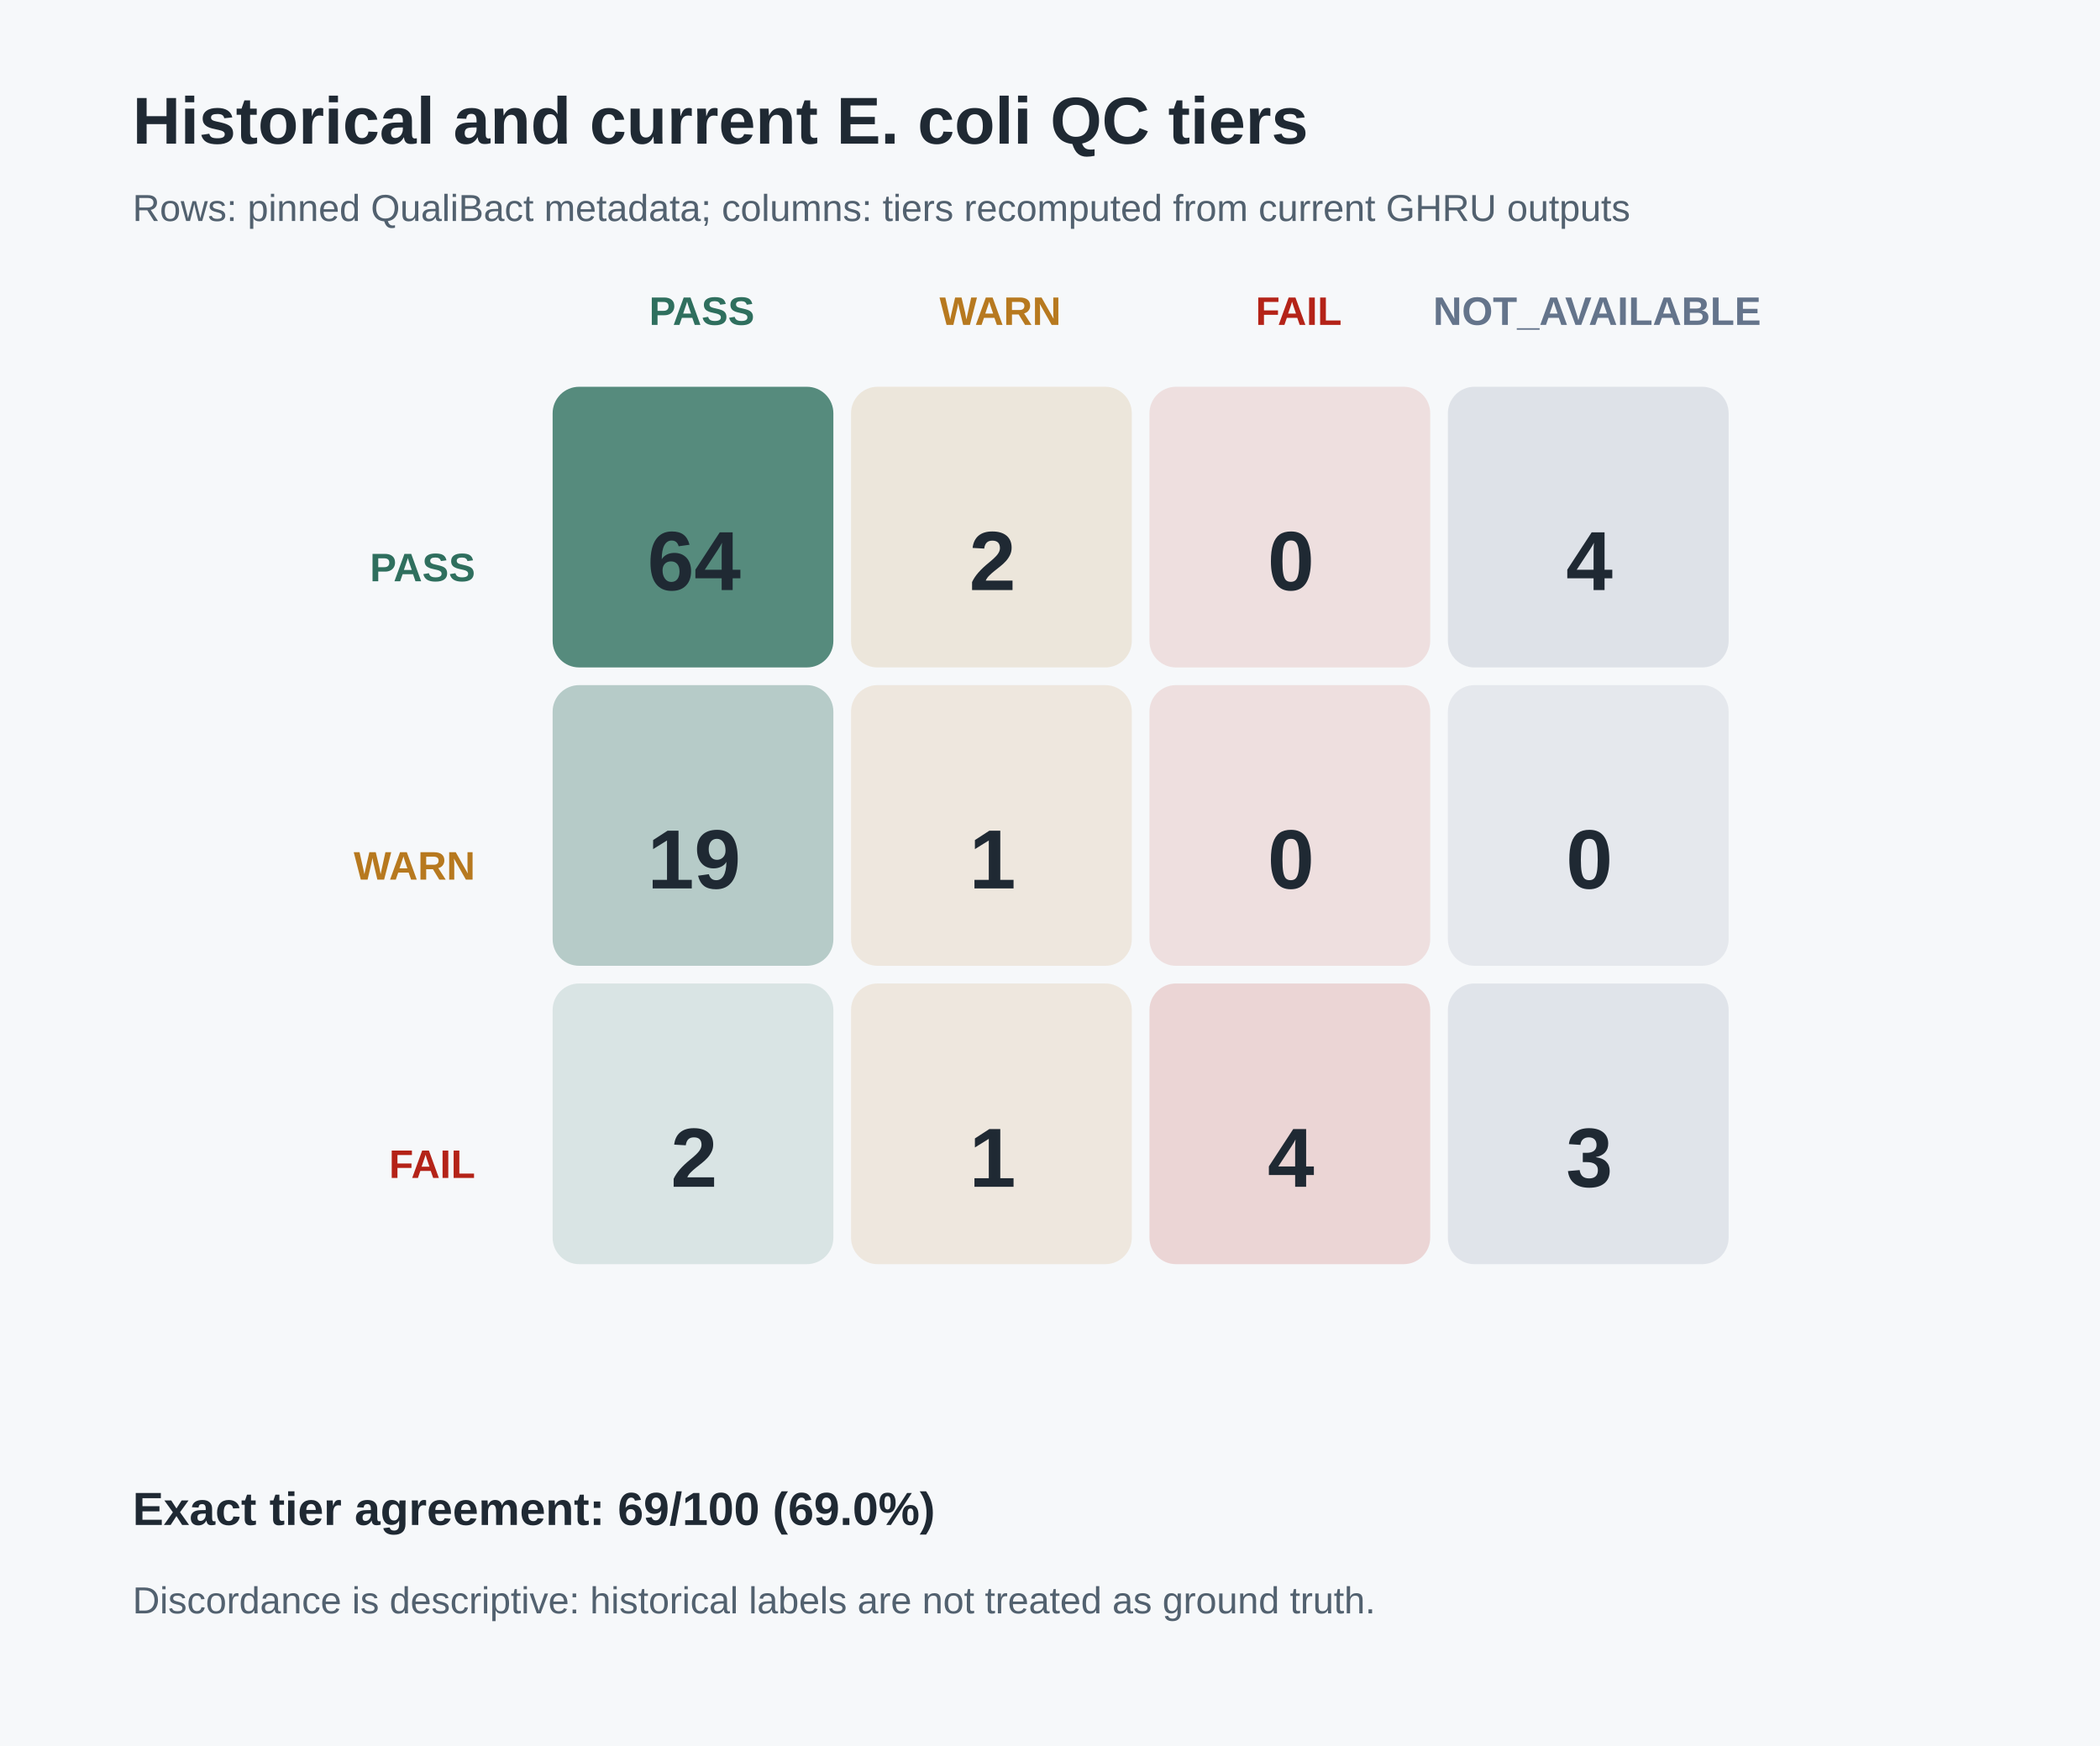
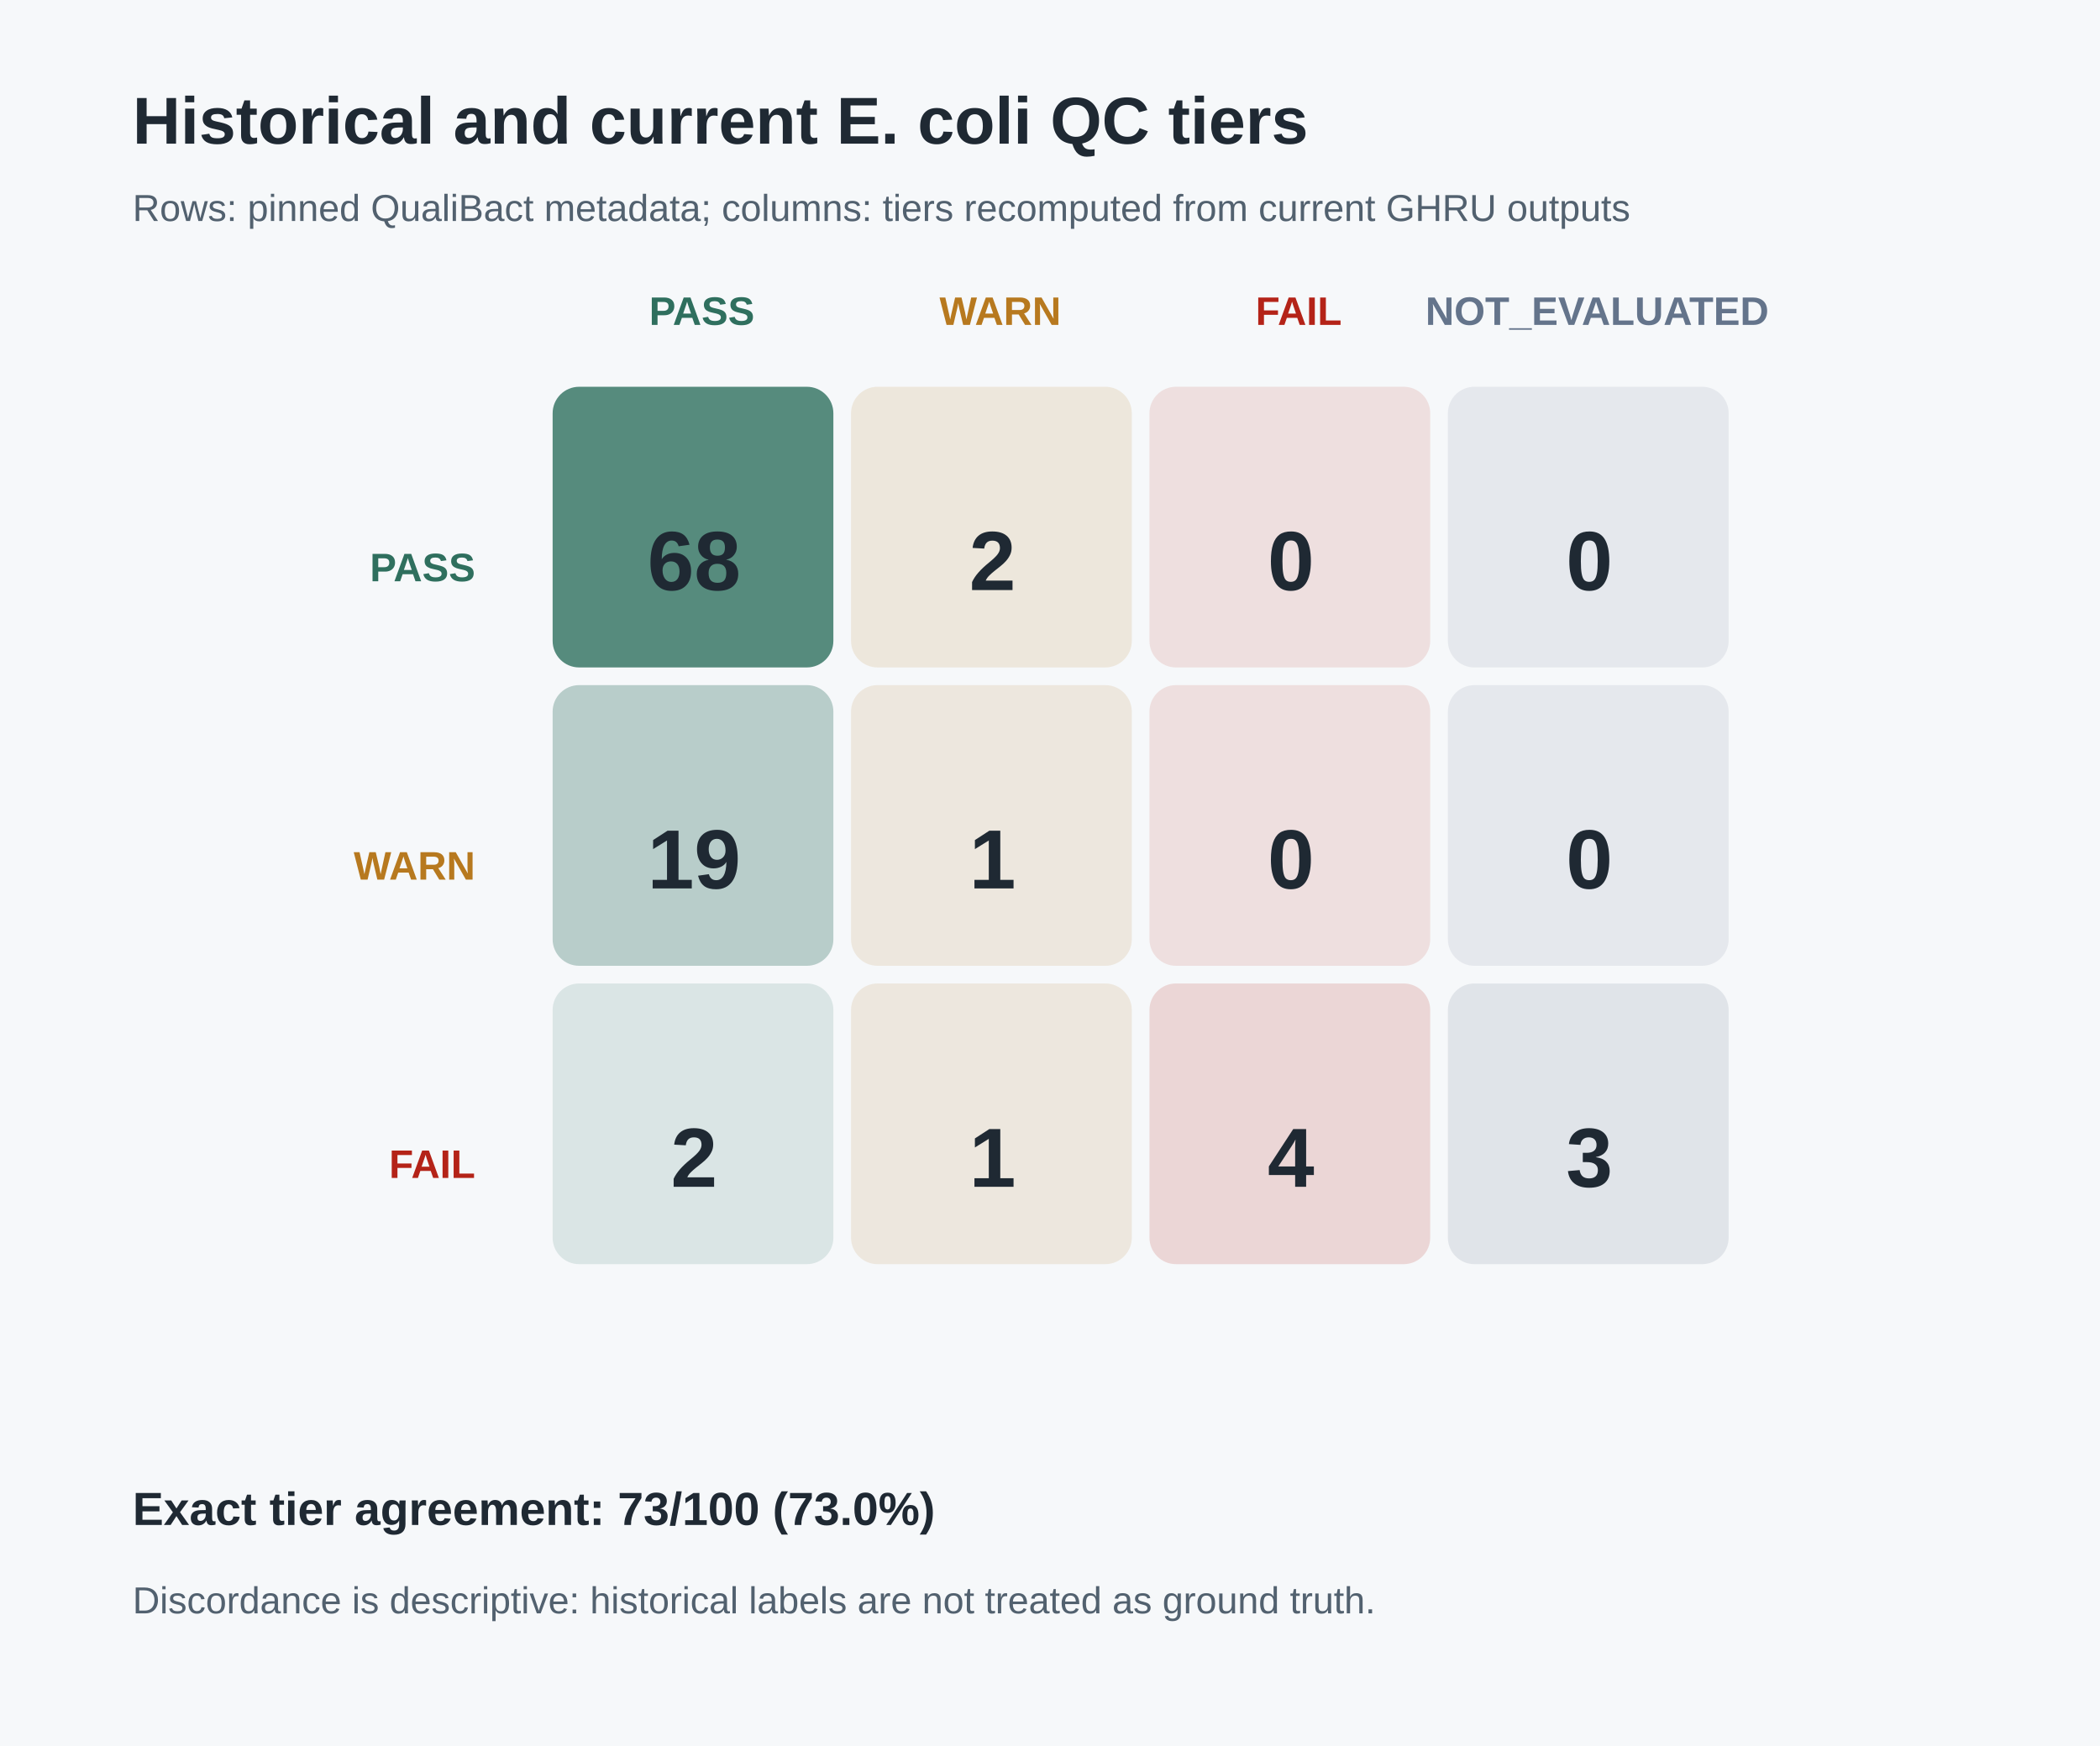
<svg xmlns="http://www.w3.org/2000/svg" width="950" height="790" viewBox="0 0 950 790">
  <rect width="100%" height="100%" fill="#f6f8fa" />
  <text x="60" y="65" font-family="Arial, Helvetica, sans-serif" font-size="30" font-weight="700" fill="#1f2933" text-anchor="start">Historical and current E. coli QC tiers</text>
  <text x="60" y="100" font-family="Arial, Helvetica, sans-serif" font-size="17" font-weight="400" fill="#52616f" text-anchor="start">Rows: pinned QualiBact metadata; columns: tiers recomputed from current GHRU outputs</text>
  <text x="317.5" y="147" font-family="Arial, Helvetica, sans-serif" font-size="18" font-weight="700" fill="#2f6f5e" text-anchor="middle">PASS</text>
  <text x="452.5" y="147" font-family="Arial, Helvetica, sans-serif" font-size="18" font-weight="700" fill="#b7791f" text-anchor="middle">WARN</text>
  <text x="587.5" y="147" font-family="Arial, Helvetica, sans-serif" font-size="18" font-weight="700" fill="#b42318" text-anchor="middle">FAIL</text>
-   <text x="722.5" y="147" font-family="Arial, Helvetica, sans-serif" font-size="18" font-weight="700" fill="#64748b" text-anchor="middle">NOT_AVAILABLE</text>
+   <text x="722.5" y="147" font-family="Arial, Helvetica, sans-serif" font-size="18" font-weight="700" fill="#64748b" text-anchor="middle">NOT_EVALUATED</text>
  <text x="215" y="263" font-family="Arial, Helvetica, sans-serif" font-size="18" font-weight="700" fill="#2f6f5e" text-anchor="end">PASS</text>
  <rect x="250" y="175" width="127" height="127" rx="12" fill="#2f6f5e" fill-opacity="0.800" />
-   <text x="314" y="267" font-family="Arial, Helvetica, sans-serif" font-size="38" font-weight="700" fill="#1f2933" text-anchor="middle">64</text>
-   <rect x="385" y="175" width="127" height="127" rx="12" fill="#b7791f" fill-opacity="0.141" />
+   <text x="314" y="267" font-family="Arial, Helvetica, sans-serif" font-size="38" font-weight="700" fill="#1f2933" text-anchor="middle">68</text>
+   <rect x="385" y="175" width="127" height="127" rx="12" fill="#b7791f" fill-opacity="0.140" />
  <text x="449" y="267" font-family="Arial, Helvetica, sans-serif" font-size="38" font-weight="700" fill="#1f2933" text-anchor="middle">2</text>
  <rect x="520" y="175" width="127" height="127" rx="12" fill="#b42318" fill-opacity="0.120" />
  <text x="584" y="267" font-family="Arial, Helvetica, sans-serif" font-size="38" font-weight="700" fill="#1f2933" text-anchor="middle">0</text>
-   <rect x="655" y="175" width="127" height="127" rx="12" fill="#64748b" fill-opacity="0.163" />
-   <text x="719" y="267" font-family="Arial, Helvetica, sans-serif" font-size="38" font-weight="700" fill="#1f2933" text-anchor="middle">4</text>
+   <rect x="655" y="175" width="127" height="127" rx="12" fill="#64748b" fill-opacity="0.120" />
+   <text x="719" y="267" font-family="Arial, Helvetica, sans-serif" font-size="38" font-weight="700" fill="#1f2933" text-anchor="middle">0</text>
  <text x="215" y="398" font-family="Arial, Helvetica, sans-serif" font-size="18" font-weight="700" fill="#b7791f" text-anchor="end">WARN</text>
-   <rect x="250" y="310" width="127" height="127" rx="12" fill="#2f6f5e" fill-opacity="0.322" />
+   <rect x="250" y="310" width="127" height="127" rx="12" fill="#2f6f5e" fill-opacity="0.310" />
  <text x="314" y="402" font-family="Arial, Helvetica, sans-serif" font-size="38" font-weight="700" fill="#1f2933" text-anchor="middle">19</text>
-   <rect x="385" y="310" width="127" height="127" rx="12" fill="#b7791f" fill-opacity="0.131" />
+   <rect x="385" y="310" width="127" height="127" rx="12" fill="#b7791f" fill-opacity="0.130" />
  <text x="449" y="402" font-family="Arial, Helvetica, sans-serif" font-size="38" font-weight="700" fill="#1f2933" text-anchor="middle">1</text>
  <rect x="520" y="310" width="127" height="127" rx="12" fill="#b42318" fill-opacity="0.120" />
  <text x="584" y="402" font-family="Arial, Helvetica, sans-serif" font-size="38" font-weight="700" fill="#1f2933" text-anchor="middle">0</text>
  <rect x="655" y="310" width="127" height="127" rx="12" fill="#64748b" fill-opacity="0.120" />
  <text x="719" y="402" font-family="Arial, Helvetica, sans-serif" font-size="38" font-weight="700" fill="#1f2933" text-anchor="middle">0</text>
  <text x="215" y="533" font-family="Arial, Helvetica, sans-serif" font-size="18" font-weight="700" fill="#b42318" text-anchor="end">FAIL</text>
-   <rect x="250" y="445" width="127" height="127" rx="12" fill="#2f6f5e" fill-opacity="0.141" />
+   <rect x="250" y="445" width="127" height="127" rx="12" fill="#2f6f5e" fill-opacity="0.140" />
  <text x="314" y="537" font-family="Arial, Helvetica, sans-serif" font-size="38" font-weight="700" fill="#1f2933" text-anchor="middle">2</text>
-   <rect x="385" y="445" width="127" height="127" rx="12" fill="#b7791f" fill-opacity="0.131" />
+   <rect x="385" y="445" width="127" height="127" rx="12" fill="#b7791f" fill-opacity="0.130" />
  <text x="449" y="537" font-family="Arial, Helvetica, sans-serif" font-size="38" font-weight="700" fill="#1f2933" text-anchor="middle">1</text>
-   <rect x="520" y="445" width="127" height="127" rx="12" fill="#b42318" fill-opacity="0.163" />
+   <rect x="520" y="445" width="127" height="127" rx="12" fill="#b42318" fill-opacity="0.160" />
  <text x="584" y="537" font-family="Arial, Helvetica, sans-serif" font-size="38" font-weight="700" fill="#1f2933" text-anchor="middle">4</text>
-   <rect x="655" y="445" width="127" height="127" rx="12" fill="#64748b" fill-opacity="0.152" />
+   <rect x="655" y="445" width="127" height="127" rx="12" fill="#64748b" fill-opacity="0.150" />
  <text x="719" y="537" font-family="Arial, Helvetica, sans-serif" font-size="38" font-weight="700" fill="#1f2933" text-anchor="middle">3</text>
-   <text x="60" y="690" font-family="Arial, Helvetica, sans-serif" font-size="21" font-weight="700" fill="#1f2933" text-anchor="start">Exact tier agreement: 69/100 (69.0%)</text>
+   <text x="60" y="690" font-family="Arial, Helvetica, sans-serif" font-size="21" font-weight="700" fill="#1f2933" text-anchor="start">Exact tier agreement: 73/100 (73.0%)</text>
  <text x="60" y="730" font-family="Arial, Helvetica, sans-serif" font-size="17" font-weight="400" fill="#52616f" text-anchor="start">Discordance is descriptive: historical labels are not treated as ground truth.</text>
</svg>
